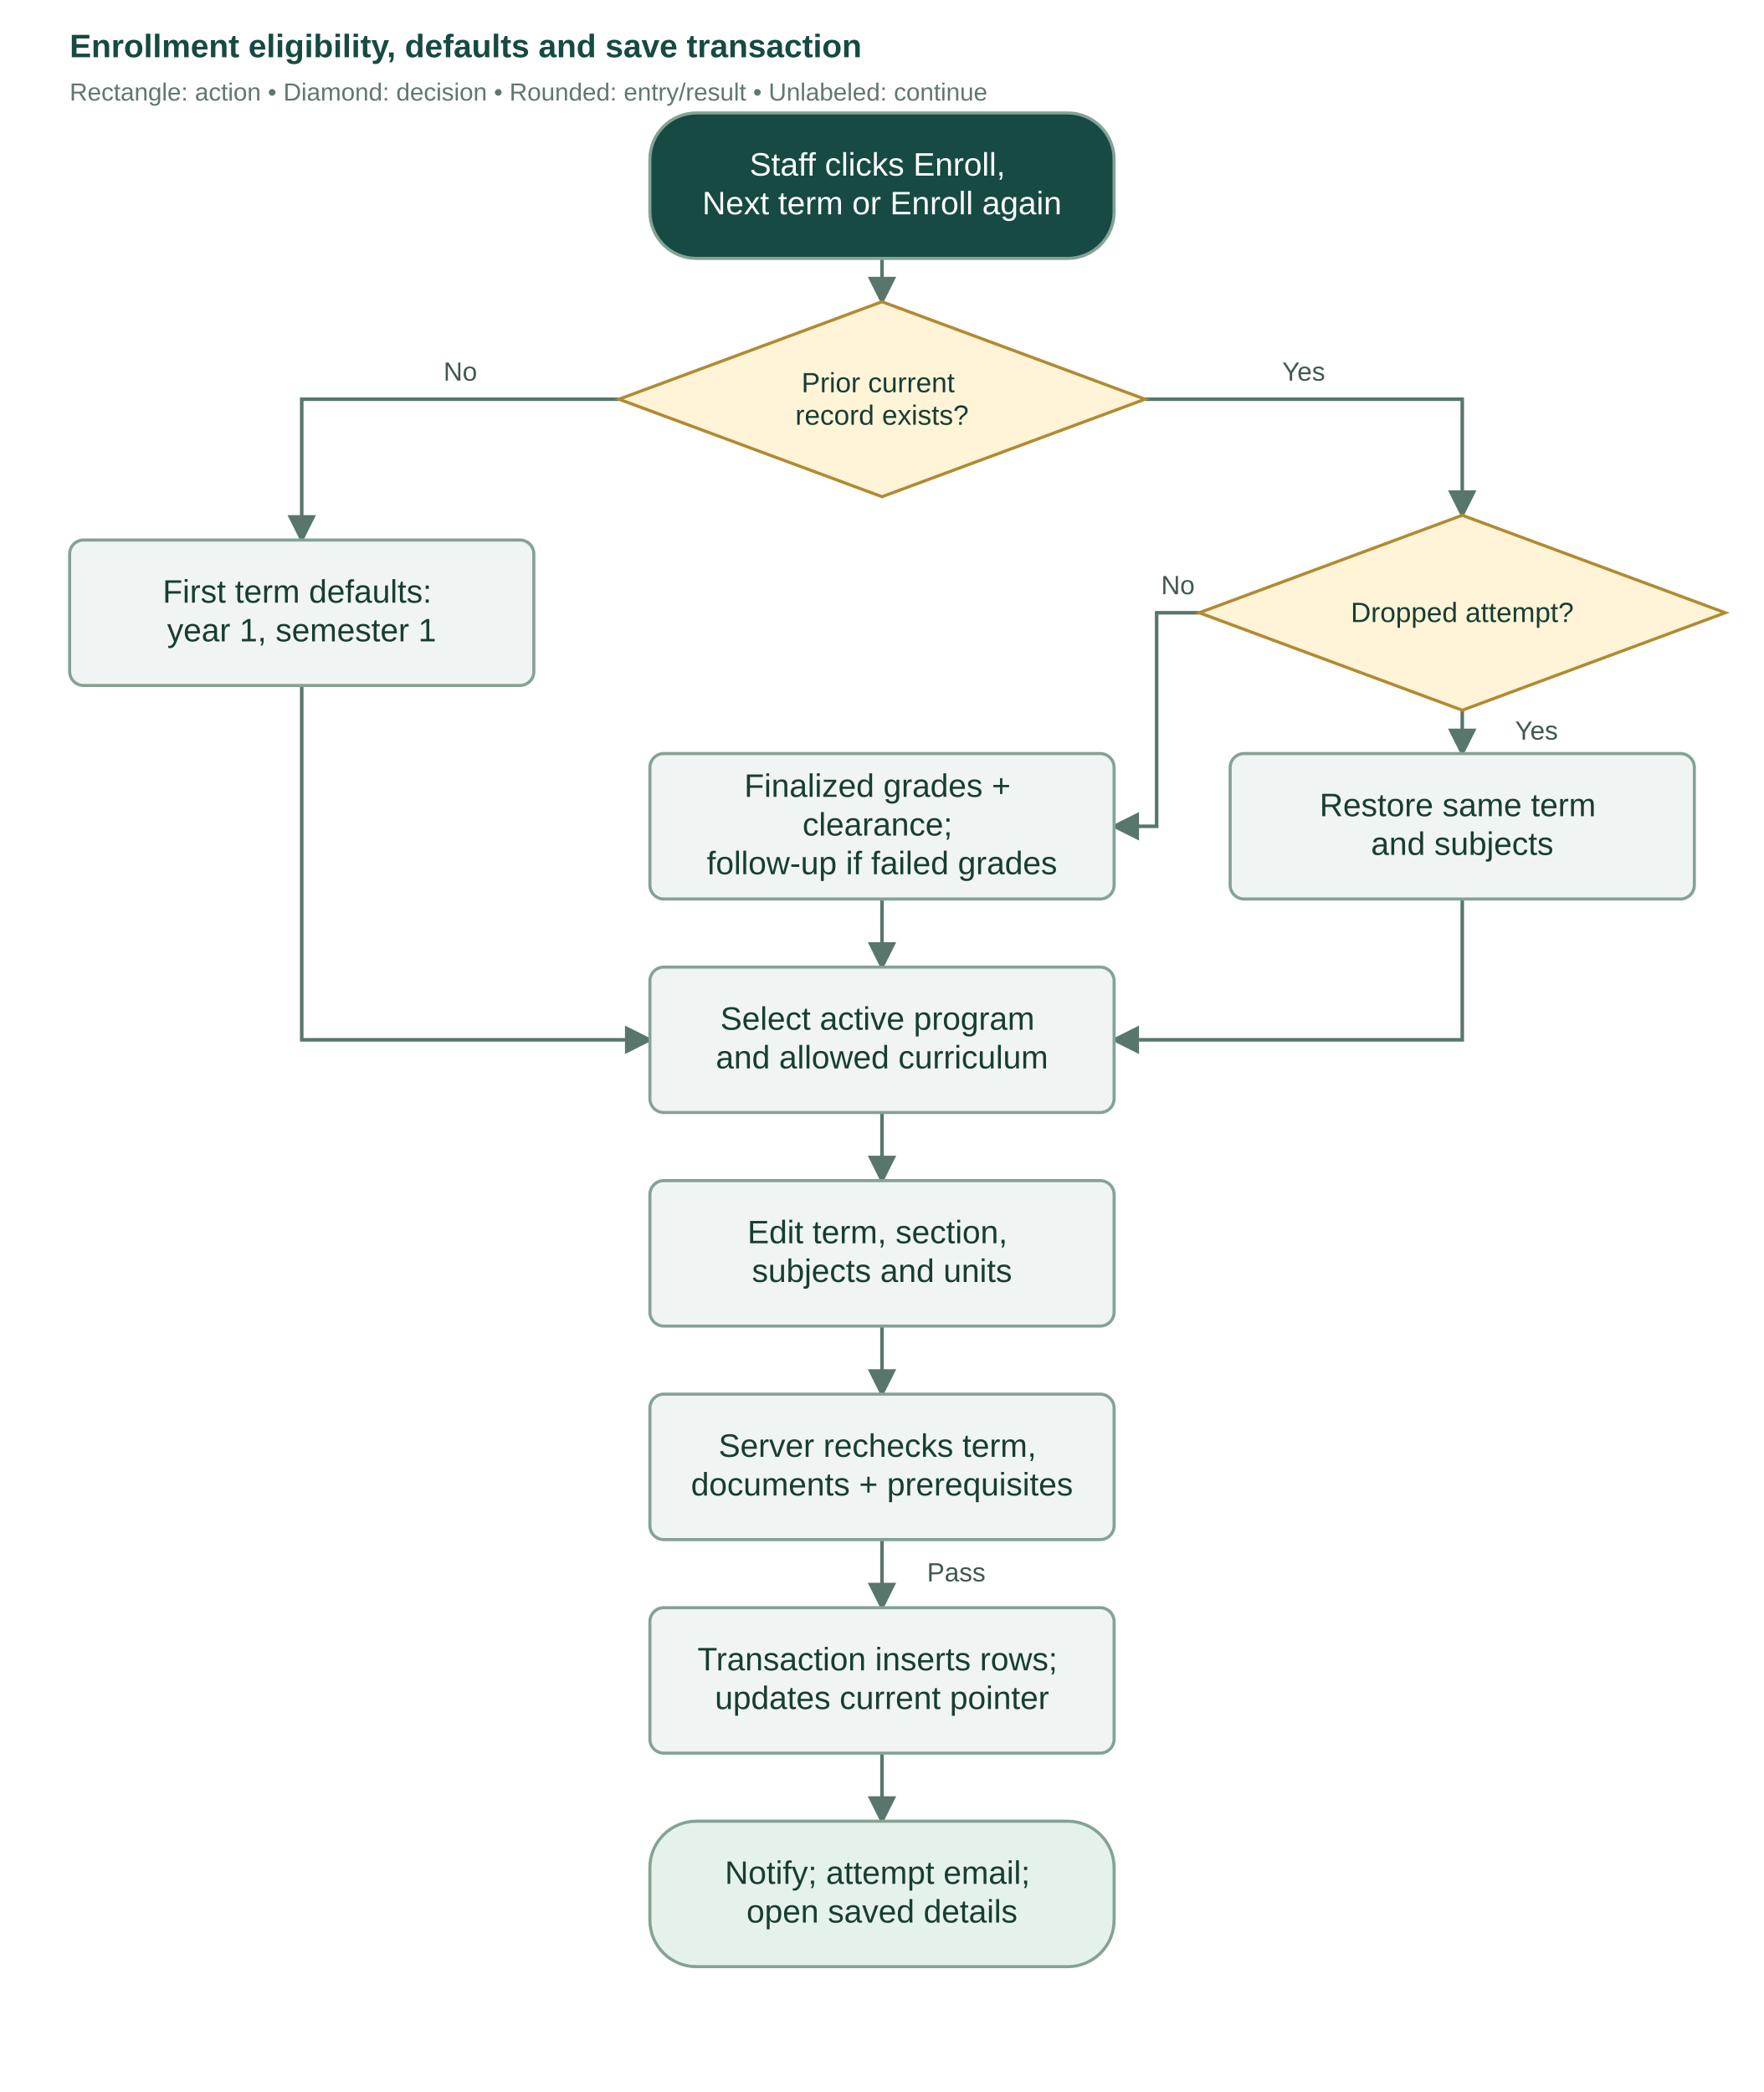
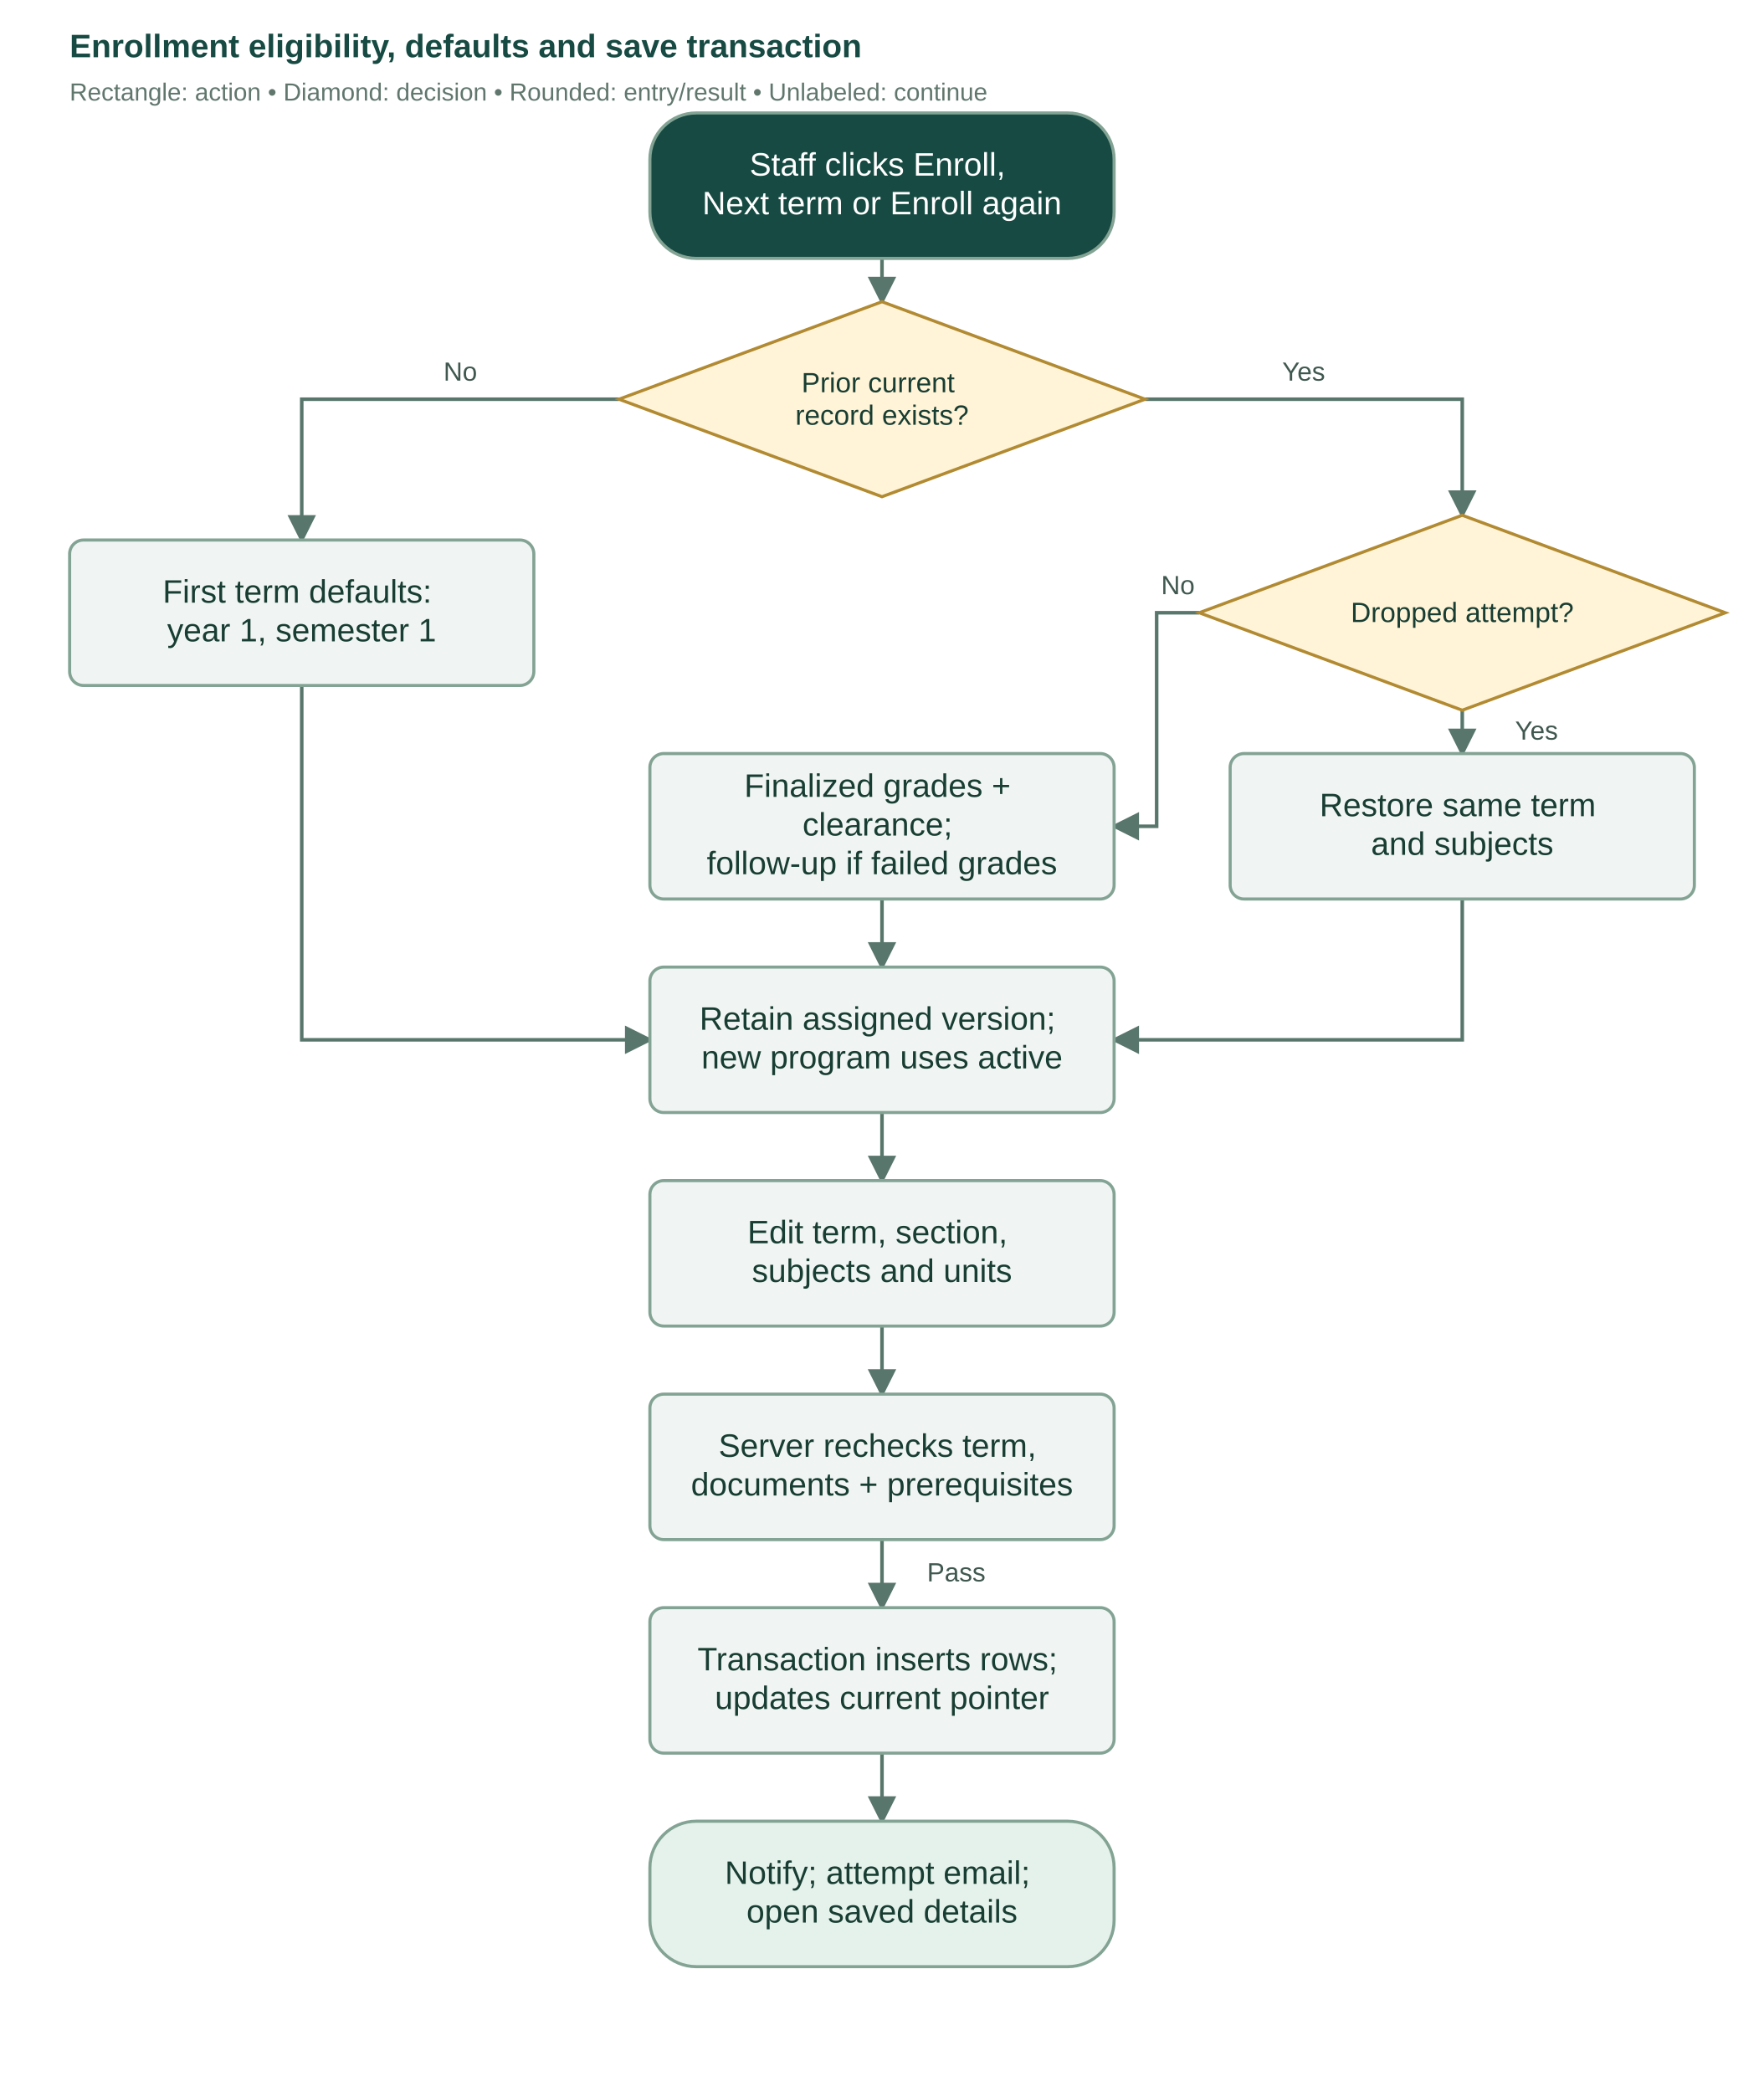
<svg xmlns="http://www.w3.org/2000/svg" width="1140" height="1352" viewBox="0 0 1140 1352">
  <rect width="100%" height="100%" fill="white" />
  <defs>
    <marker id="arrow" markerWidth="9" markerHeight="9" refX="7" refY="4" orient="auto">
      <path d="M0,0 L8,4 L0,8 z" fill="#58766b" />
    </marker>
  </defs>
  <text x="45" y="37" font-family="Arial" font-size="21" font-weight="bold" fill="#164a42">Enrollment eligibility, defaults and save transaction</text>
  <text x="45" y="65" font-family="Arial" font-size="16" fill="#61776e">Rectangle: action  •  Diamond: decision  •  Rounded: entry/result  •  Unlabeled: continue</text>
  <polyline points="570,167 570,195" fill="none" stroke="#58766b" stroke-width="2.3" marker-end="url(#arrow)" />
  <polyline points="400,258 195,258 195,349" fill="none" stroke="#58766b" stroke-width="2.3" marker-end="url(#arrow)" />
  <rect x="283.2" y="229" width="28.6" height="23" rx="3" fill="white" />
  <text x="297.5" y="246" text-anchor="middle" font-family="Arial" font-size="17" fill="#40584f">No</text>
  <polyline points="740,258 945,258 945,333" fill="none" stroke="#58766b" stroke-width="2.3" marker-end="url(#arrow)" />
  <rect x="823.55" y="229" width="37.9" height="23" rx="3" fill="white" />
  <text x="842.5" y="246" text-anchor="middle" font-family="Arial" font-size="17" fill="#40584f">Yes</text>
  <polyline points="195,443 195,672 420,672" fill="none" stroke="#58766b" stroke-width="2.3" marker-end="url(#arrow)" />
  <polyline points="945,459 945,487" fill="none" stroke="#58766b" stroke-width="2.3" marker-end="url(#arrow)" />
  <rect x="974.05" y="461" width="37.9" height="23" rx="3" fill="white" />
  <text x="993" y="478" text-anchor="middle" font-family="Arial" font-size="17" fill="#40584f">Yes</text>
  <polyline points="775,396 747.5,396 747.5,534 720,534" fill="none" stroke="#58766b" stroke-width="2.3" marker-end="url(#arrow)" />
  <rect x="746.95" y="367" width="28.6" height="23" rx="3" fill="white" />
  <text x="761.25" y="384" text-anchor="middle" font-family="Arial" font-size="17" fill="#40584f">No</text>
  <polyline points="945,581 945,672 720,672" fill="none" stroke="#58766b" stroke-width="2.3" marker-end="url(#arrow)" />
  <polyline points="570,581 570,625" fill="none" stroke="#58766b" stroke-width="2.3" marker-end="url(#arrow)" />
  <polyline points="570,719 570,763" fill="none" stroke="#58766b" stroke-width="2.3" marker-end="url(#arrow)" />
  <polyline points="570,857 570,901" fill="none" stroke="#58766b" stroke-width="2.3" marker-end="url(#arrow)" />
  <polyline points="570,995 570,1039" fill="none" stroke="#58766b" stroke-width="2.3" marker-end="url(#arrow)" />
  <rect x="594.4" y="1005" width="47.2" height="23" rx="3" fill="white" />
  <text x="618" y="1022" text-anchor="middle" font-family="Arial" font-size="17" fill="#40584f">Pass</text>
  <polyline points="570,1133 570,1177" fill="none" stroke="#58766b" stroke-width="2.3" marker-end="url(#arrow)" />
  <rect x="420" y="73" width="300" height="94" rx="30" fill="#164a42" stroke="#83a394" stroke-width="2" />
  <text x="570" y="113.5" text-anchor="middle" font-family="Arial" font-size="21" fill="white">
    <tspan x="570" dy="0">Staff clicks Enroll,</tspan>
    <tspan x="570" dy="25">Next term or Enroll again</tspan>
  </text>
  <polygon points="570,195 740,258 570,321 400,258" fill="#fff4d8" stroke="#b18a32" stroke-width="2" />
  <text x="570" y="253.5" text-anchor="middle" font-family="Arial" font-size="18" fill="#183d32">
    <tspan x="570" dy="0">Prior current</tspan>
    <tspan x="570" dy="21">record exists?</tspan>
  </text>
  <rect x="45" y="349" width="300" height="94" rx="9" fill="#f0f5f3" stroke="#83a394" stroke-width="2" />
  <text x="195" y="389.5" text-anchor="middle" font-family="Arial" font-size="21" fill="#183d32">
    <tspan x="195" dy="0">First term defaults:</tspan>
    <tspan x="195" dy="25">year 1, semester 1</tspan>
  </text>
  <polygon points="945,333 1115,396 945,459 775,396" fill="#fff4d8" stroke="#b18a32" stroke-width="2" />
  <text x="945" y="402" text-anchor="middle" font-family="Arial" font-size="18" fill="#183d32">
    <tspan x="945" dy="0">Dropped attempt?</tspan>
  </text>
  <rect x="795" y="487" width="300" height="94" rx="9" fill="#f0f5f3" stroke="#83a394" stroke-width="2" />
  <text x="945" y="527.5" text-anchor="middle" font-family="Arial" font-size="21" fill="#183d32">
    <tspan x="945" dy="0">Restore same term</tspan>
    <tspan x="945" dy="25">and subjects</tspan>
  </text>
  <rect x="420" y="487" width="300" height="94" rx="9" fill="#f0f5f3" stroke="#83a394" stroke-width="2" />
  <text x="570" y="515" text-anchor="middle" font-family="Arial" font-size="21" fill="#183d32">
    <tspan x="570" dy="0">Finalized grades +</tspan>
    <tspan x="570" dy="25">clearance;</tspan>
    <tspan x="570" dy="25">follow-up if failed grades</tspan>
  </text>
  <rect x="420" y="625" width="300" height="94" rx="9" fill="#f0f5f3" stroke="#83a394" stroke-width="2" />
  <text x="570" y="665.5" text-anchor="middle" font-family="Arial" font-size="21" fill="#183d32">
-     <tspan x="570" dy="0">Select active program</tspan>
-     <tspan x="570" dy="25">and allowed curriculum</tspan>
+     <tspan x="570" dy="0">Retain assigned version;</tspan>
+     <tspan x="570" dy="25">new program uses active</tspan>
  </text>
  <rect x="420" y="763" width="300" height="94" rx="9" fill="#f0f5f3" stroke="#83a394" stroke-width="2" />
  <text x="570" y="803.5" text-anchor="middle" font-family="Arial" font-size="21" fill="#183d32">
    <tspan x="570" dy="0">Edit term, section,</tspan>
    <tspan x="570" dy="25">subjects and units</tspan>
  </text>
  <rect x="420" y="901" width="300" height="94" rx="9" fill="#f0f5f3" stroke="#83a394" stroke-width="2" />
  <text x="570" y="941.5" text-anchor="middle" font-family="Arial" font-size="21" fill="#183d32">
    <tspan x="570" dy="0">Server rechecks term,</tspan>
    <tspan x="570" dy="25">documents + prerequisites</tspan>
  </text>
  <rect x="420" y="1039" width="300" height="94" rx="9" fill="#f0f5f3" stroke="#83a394" stroke-width="2" />
  <text x="570" y="1079.5" text-anchor="middle" font-family="Arial" font-size="21" fill="#183d32">
    <tspan x="570" dy="0">Transaction inserts rows;</tspan>
    <tspan x="570" dy="25">updates current pointer</tspan>
  </text>
  <rect x="420" y="1177" width="300" height="94" rx="30" fill="#e5f2eb" stroke="#83a394" stroke-width="2" />
  <text x="570" y="1217.5" text-anchor="middle" font-family="Arial" font-size="21" fill="#183d32">
    <tspan x="570" dy="0">Notify; attempt email;</tspan>
    <tspan x="570" dy="25">open saved details</tspan>
  </text>
</svg>
